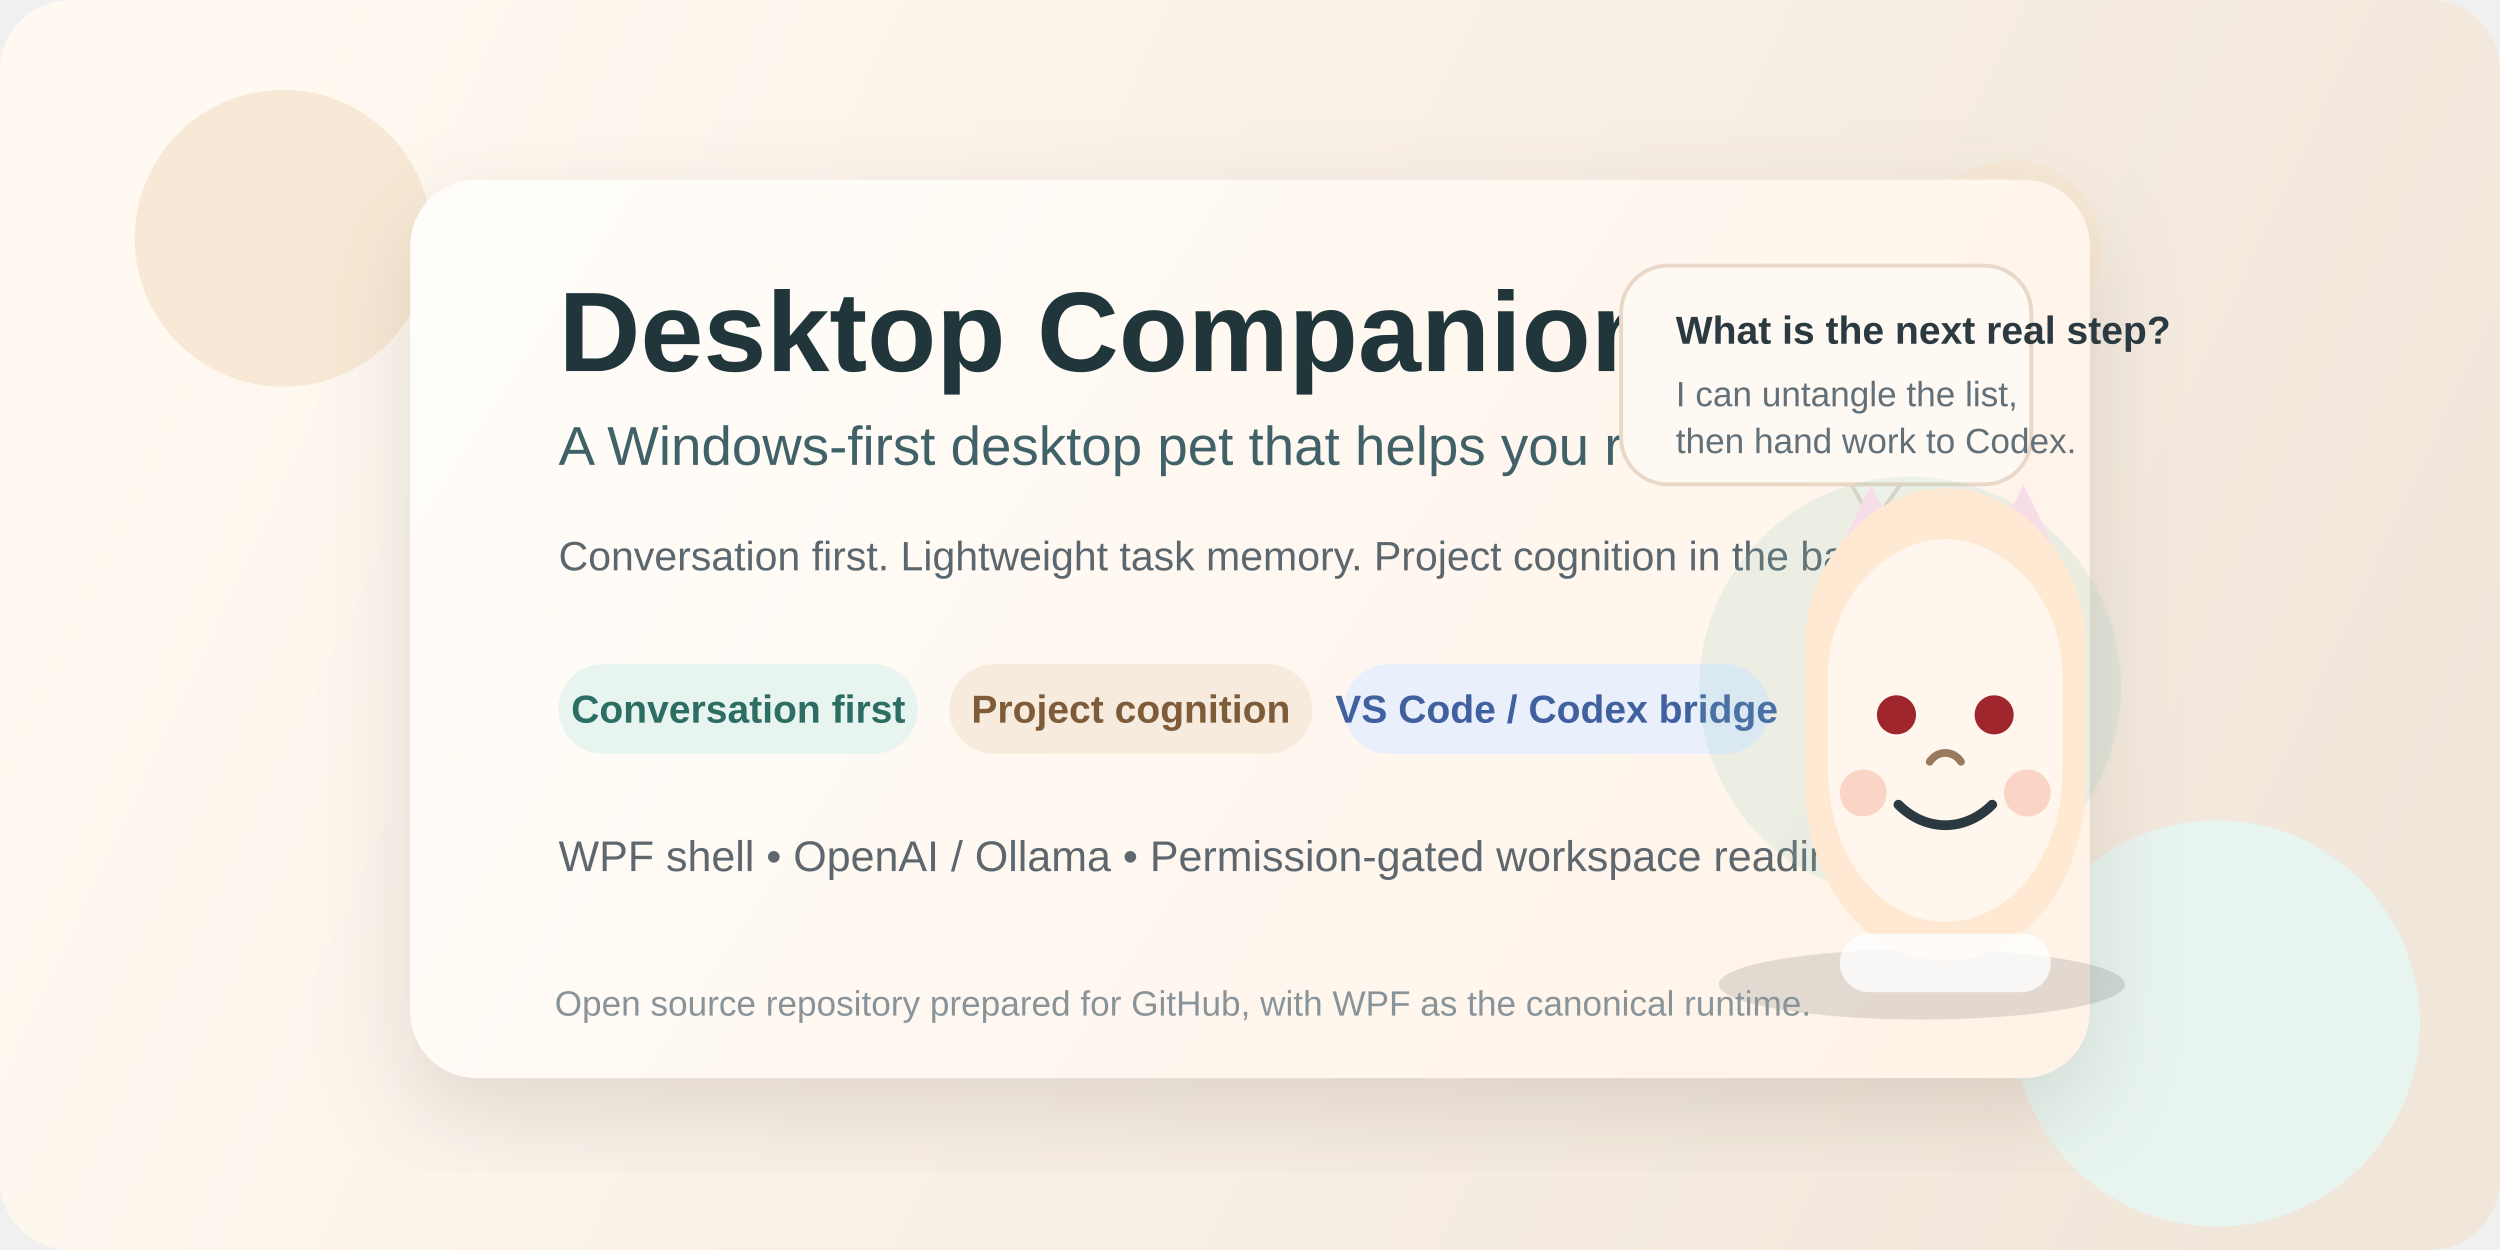
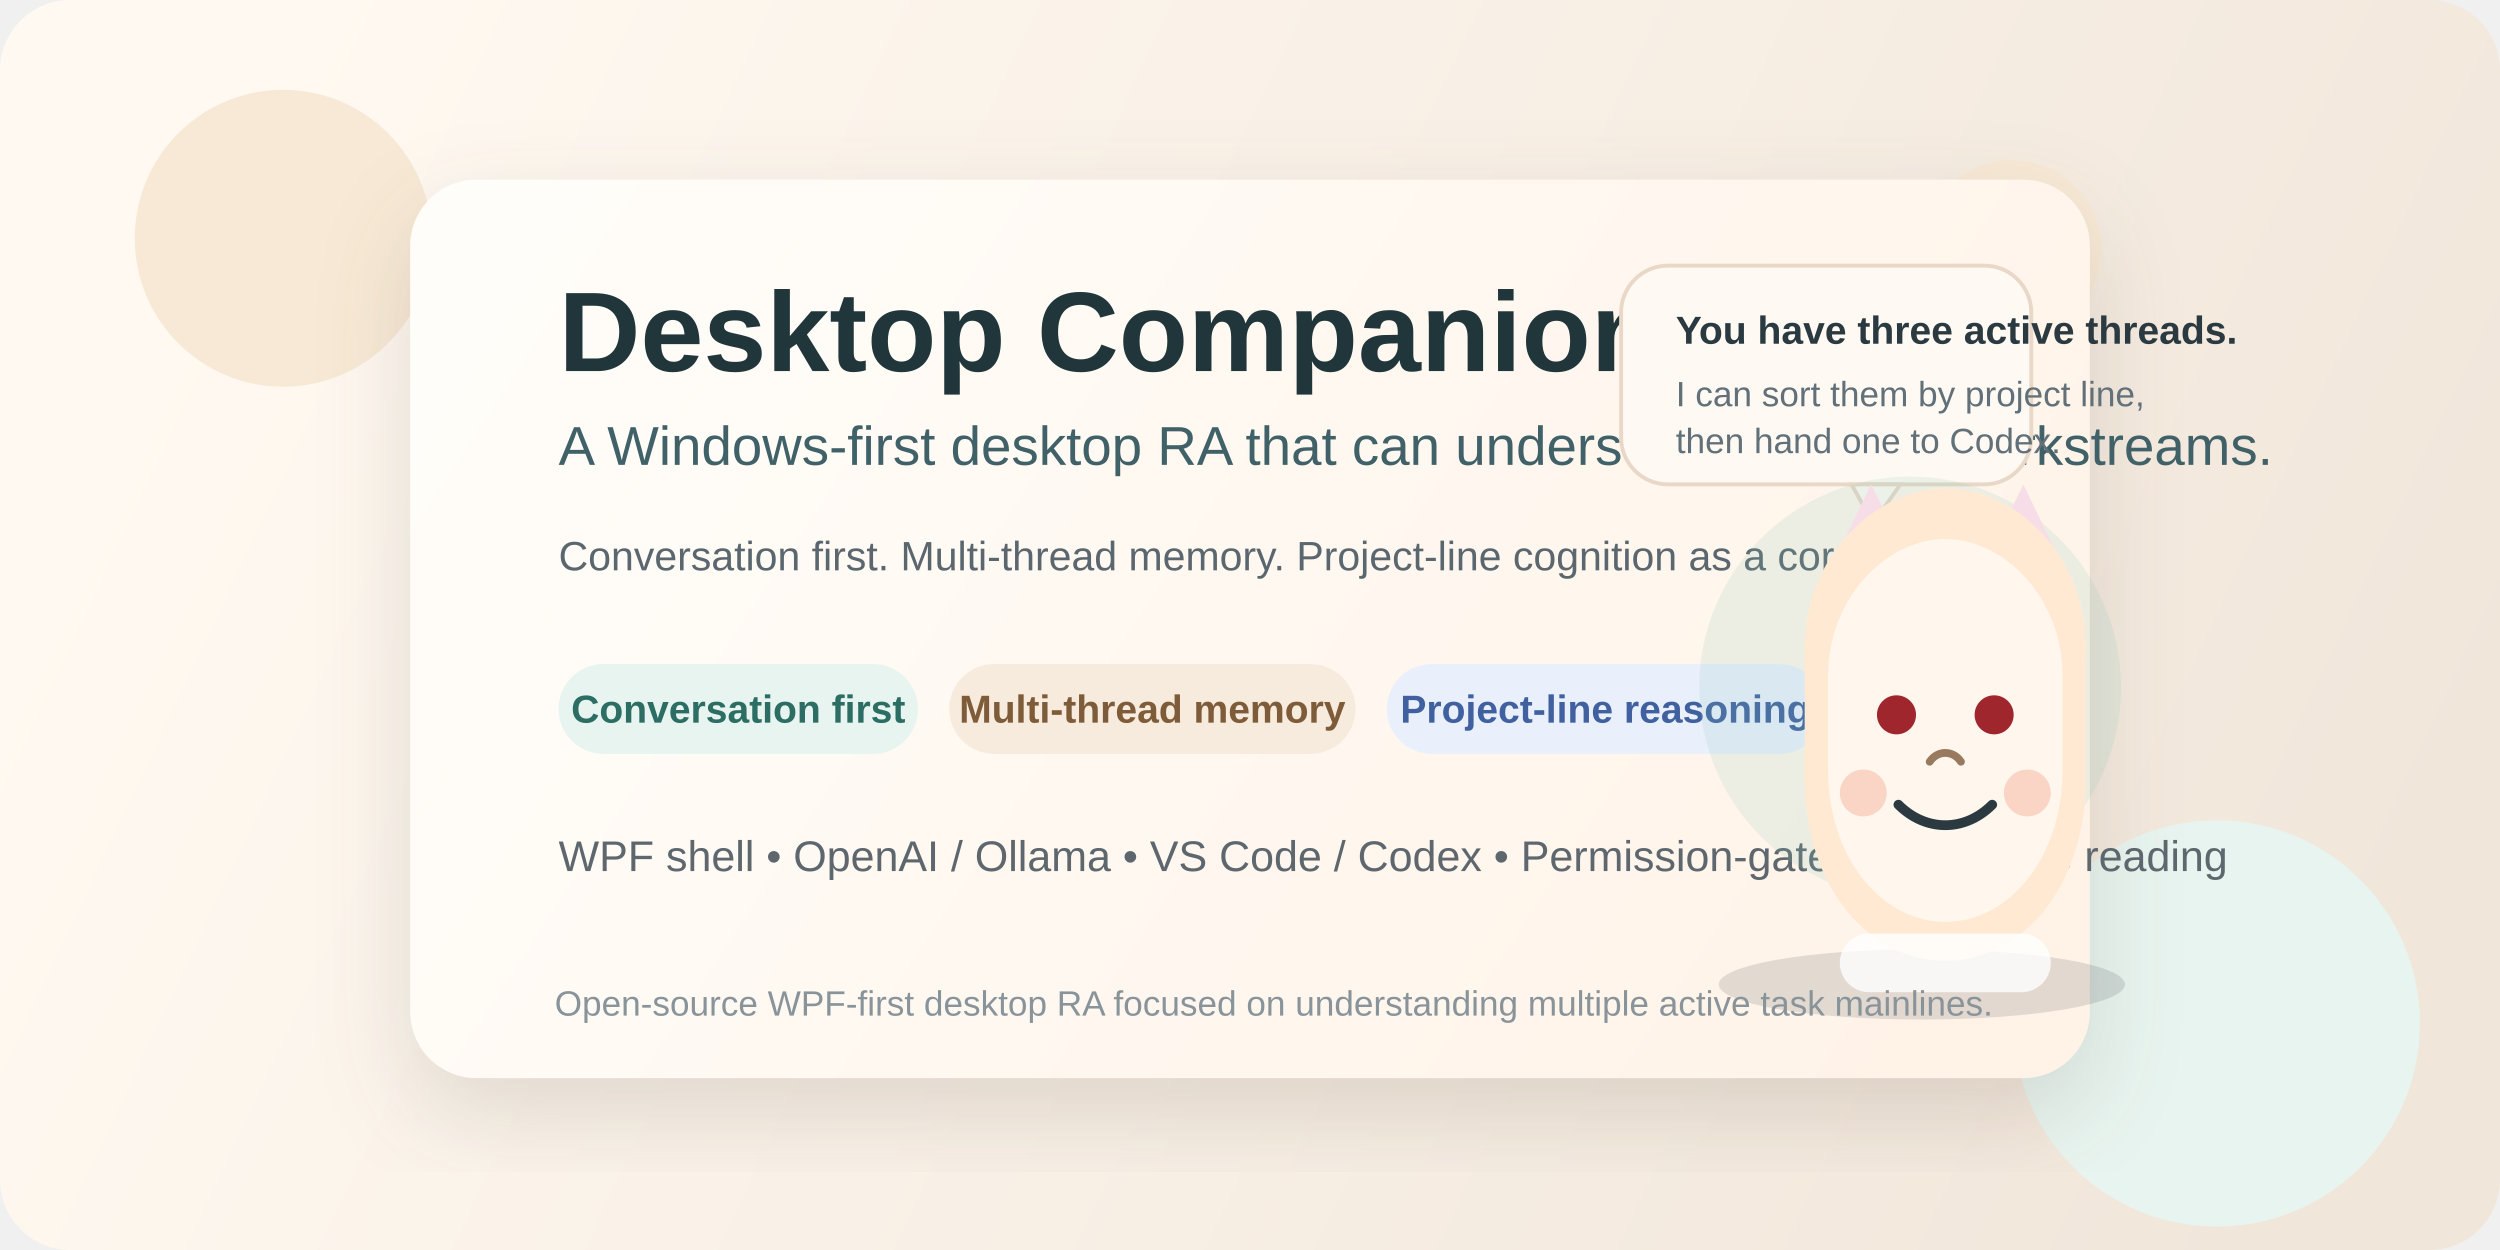
<svg xmlns="http://www.w3.org/2000/svg" width="1280" height="640" viewBox="0 0 1280 640" fill="none">
  <defs>
    <linearGradient id="bg" x1="120" y1="80" x2="1180" y2="580" gradientUnits="userSpaceOnUse">
      <stop stop-color="#FFF9F1" />
      <stop offset="1" stop-color="#F1E6DA" />
    </linearGradient>
    <linearGradient id="card" x1="280" y1="90" x2="980" y2="550" gradientUnits="userSpaceOnUse">
      <stop stop-color="#FFFDF9" />
      <stop offset="1" stop-color="#FFF3E8" />
    </linearGradient>
    <linearGradient id="accent" x1="740" y1="170" x2="1120" y2="520" gradientUnits="userSpaceOnUse">
      <stop stop-color="#89C7B9" />
      <stop offset="1" stop-color="#4E8A84" />
    </linearGradient>
    <filter id="shadow" x="160" y="60" width="980" height="540" filterUnits="userSpaceOnUse" color-interpolation-filters="sRGB">
      <feFlood flood-opacity="0" result="BackgroundImageFix" />
      <feColorMatrix in="SourceAlpha" type="matrix" values="0 0 0 0 0 0 0 0 0 0 0 0 0 0 0 0 0 0 127 0" result="hardAlpha" />
      <feOffset dy="18" />
      <feGaussianBlur stdDeviation="24" />
      <feColorMatrix type="matrix" values="0 0 0 0 0.247 0 0 0 0 0.18 0 0 0 0 0.133 0 0 0 0.14 0" />
      <feBlend mode="normal" in2="BackgroundImageFix" result="effect1_dropShadow_1_2" />
      <feBlend mode="normal" in="SourceGraphic" in2="effect1_dropShadow_1_2" result="shape" />
    </filter>
  </defs>
  <rect width="1280" height="640" rx="36" fill="url(#bg)" />
  <circle cx="145" cy="122" r="76" fill="#F7E9D5" />
  <circle cx="1135" cy="524" r="104" fill="#E8F4EF" />
  <circle cx="1030" cy="128" r="46" fill="#F7E9D5" />
  <g filter="url(#shadow)">
    <rect x="210" y="92" width="860" height="460" rx="34" fill="url(#card)" />
  </g>
  <text x="286" y="190" fill="#20363B" font-family="Segoe UI, Arial, sans-serif" font-size="58" font-weight="700">Desktop Companion</text>
-   <text x="286" y="238" fill="#406168" font-family="Segoe UI, Arial, sans-serif" font-size="28" font-weight="500">A Windows-first desktop pet that helps you restart action.</text>
-   <text x="286" y="292" fill="#5B676E" font-family="Segoe UI, Arial, sans-serif" font-size="21">Conversation first. Lightweight task memory. Project cognition in the background.</text>
+   <text x="286" y="238" fill="#406168" font-family="Segoe UI, Arial, sans-serif" font-size="28" font-weight="500">A Windows-first desktop RA that can understand multiple workstreams.</text>
+   <text x="286" y="292" fill="#5B676E" font-family="Segoe UI, Arial, sans-serif" font-size="21">Conversation first. Multi-thread memory. Project-line cognition as a core capability.</text>
  <g>
    <rect x="286" y="340" width="184" height="46" rx="23" fill="#E8F4EF" />
    <text x="378" y="370" text-anchor="middle" fill="#2C6D64" font-family="Segoe UI, Arial, sans-serif" font-size="20" font-weight="600">Conversation first</text>
-     <rect x="486" y="340" width="186" height="46" rx="23" fill="#F6EBDD" />
-     <text x="579" y="370" text-anchor="middle" fill="#7E5C39" font-family="Segoe UI, Arial, sans-serif" font-size="20" font-weight="600">Project cognition</text>
-     <rect x="688" y="340" width="218" height="46" rx="23" fill="#EAF0FB" />
-     <text x="797" y="370" text-anchor="middle" fill="#4060A0" font-family="Segoe UI, Arial, sans-serif" font-size="20" font-weight="600">VS Code / Codex bridge</text>
+     <rect x="486" y="340" width="208" height="46" rx="23" fill="#F6EBDD" />
+     <text x="590" y="370" text-anchor="middle" fill="#7E5C39" font-family="Segoe UI, Arial, sans-serif" font-size="20" font-weight="600">Multi-thread memory</text>
+     <rect x="710" y="340" width="224" height="46" rx="23" fill="#EAF0FB" />
+     <text x="822" y="370" text-anchor="middle" fill="#4060A0" font-family="Segoe UI, Arial, sans-serif" font-size="20" font-weight="600">Project-line reasoning</text>
  </g>
-   <text x="286" y="446" fill="#5D676D" font-family="Segoe UI, Arial, sans-serif" font-size="22">WPF shell  •  OpenAI / Ollama  •  Permission-gated workspace reading</text>
+   <text x="286" y="446" fill="#5D676D" font-family="Segoe UI, Arial, sans-serif" font-size="22">WPF shell  •  OpenAI / Ollama  •  VS Code / Codex  •  Permission-gated workspace reading</text>
  <g transform="translate(830 136)">
    <rect x="0" y="0" width="210" height="112" rx="24" fill="#FFF9F3" stroke="#E9D8C7" stroke-width="2" />
-     <text x="28" y="40" fill="#2A3A40" font-family="Segoe UI, Arial, sans-serif" font-size="20" font-weight="700">What is the next real step?</text>
-     <text x="28" y="72" fill="#627179" font-family="Segoe UI, Arial, sans-serif" font-size="18">I can untangle the list,</text>
-     <text x="28" y="96" fill="#627179" font-family="Segoe UI, Arial, sans-serif" font-size="18">then hand work to Codex.</text>
+     <text x="28" y="40" fill="#2A3A40" font-family="Segoe UI, Arial, sans-serif" font-size="20" font-weight="700">You have three active threads.</text>
+     <text x="28" y="72" fill="#627179" font-family="Segoe UI, Arial, sans-serif" font-size="18">I can sort them by project line,</text>
+     <text x="28" y="96" fill="#627179" font-family="Segoe UI, Arial, sans-serif" font-size="18">then hand one to Codex.</text>
    <path d="M118 112 L143 112 L129 132 Z" fill="#FFF9F3" stroke="#E9D8C7" stroke-width="2" />
  </g>
  <g transform="translate(860 228)">
    <ellipse cx="124" cy="276" rx="104" ry="18" fill="#2D2E36" opacity="0.14" />
    <ellipse cx="118" cy="124" rx="108" ry="108" fill="url(#accent)" opacity="0.16" />
    <path d="M98 20 L74 70 L116 56 Z" fill="#F7DDE8" />
    <path d="M176 20 L158 56 L200 70 Z" fill="#F7DDE8" />
    <path d="M64 104 C64 55 102 22 136 22 C171 22 208 55 208 104 L208 170 C208 229 173 264 136 264 C99 264 64 229 64 170 Z" fill="#FFE9D2" />
    <path d="M76 118 C76 78 106 48 136 48 C166 48 196 78 196 118 L196 166 C196 212 168 244 136 244 C104 244 76 212 76 166 Z" fill="#FFF7EE" />
    <circle cx="111" cy="138" r="10" fill="#A0262E" />
    <circle cx="161" cy="138" r="10" fill="#A0262E" />
    <path d="M128 162 C132 156 140 156 144 162" stroke="#9A7A5F" stroke-width="4" stroke-linecap="round" />
    <path d="M112 184 C126 198 146 198 160 184" stroke="#2A3A40" stroke-width="5" stroke-linecap="round" />
    <circle cx="94" cy="178" r="12" fill="#F8C5B3" opacity="0.7" />
    <circle cx="178" cy="178" r="12" fill="#F8C5B3" opacity="0.7" />
    <rect x="82" y="250" width="108" height="30" rx="15" fill="#FFFFFF" opacity="0.8" />
  </g>
-   <text x="284" y="520" fill="#88949A" font-family="Segoe UI, Arial, sans-serif" font-size="18">Open source repository prepared for GitHub, with WPF as the canonical runtime.</text>
+   <text x="284" y="520" fill="#88949A" font-family="Segoe UI, Arial, sans-serif" font-size="18">Open-source WPF-first desktop RA focused on understanding multiple active task mainlines.</text>
</svg>
